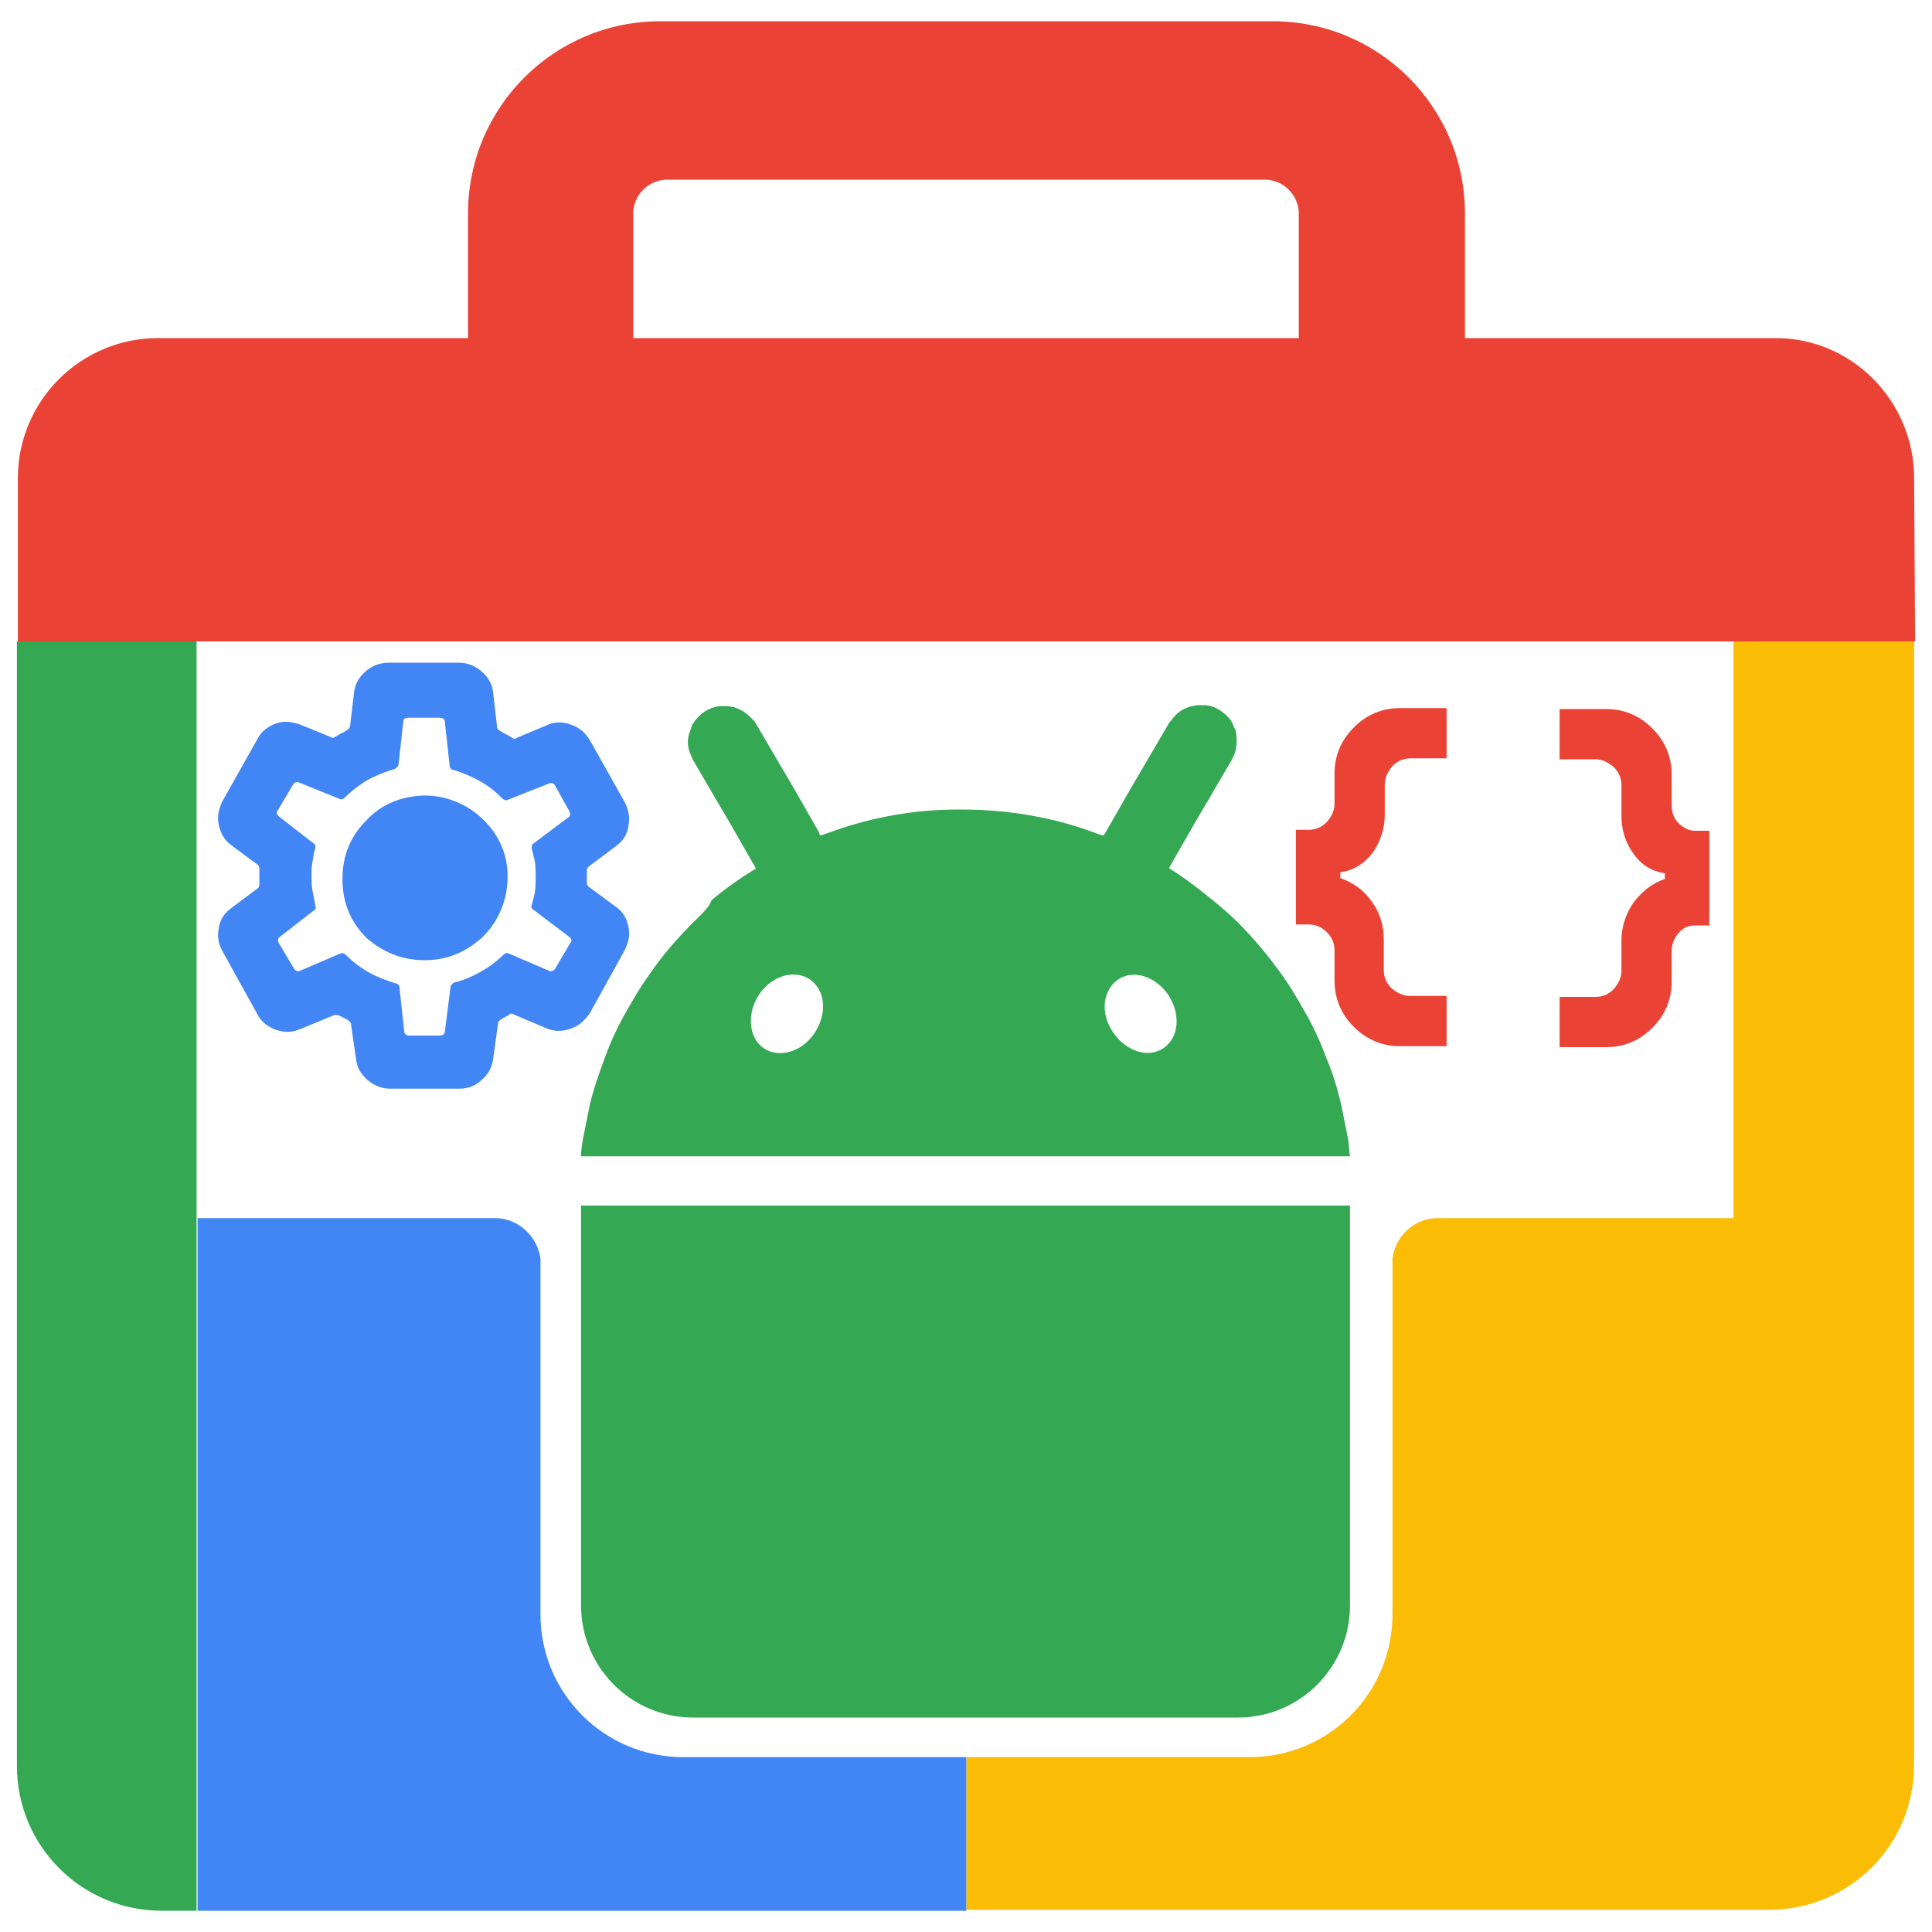
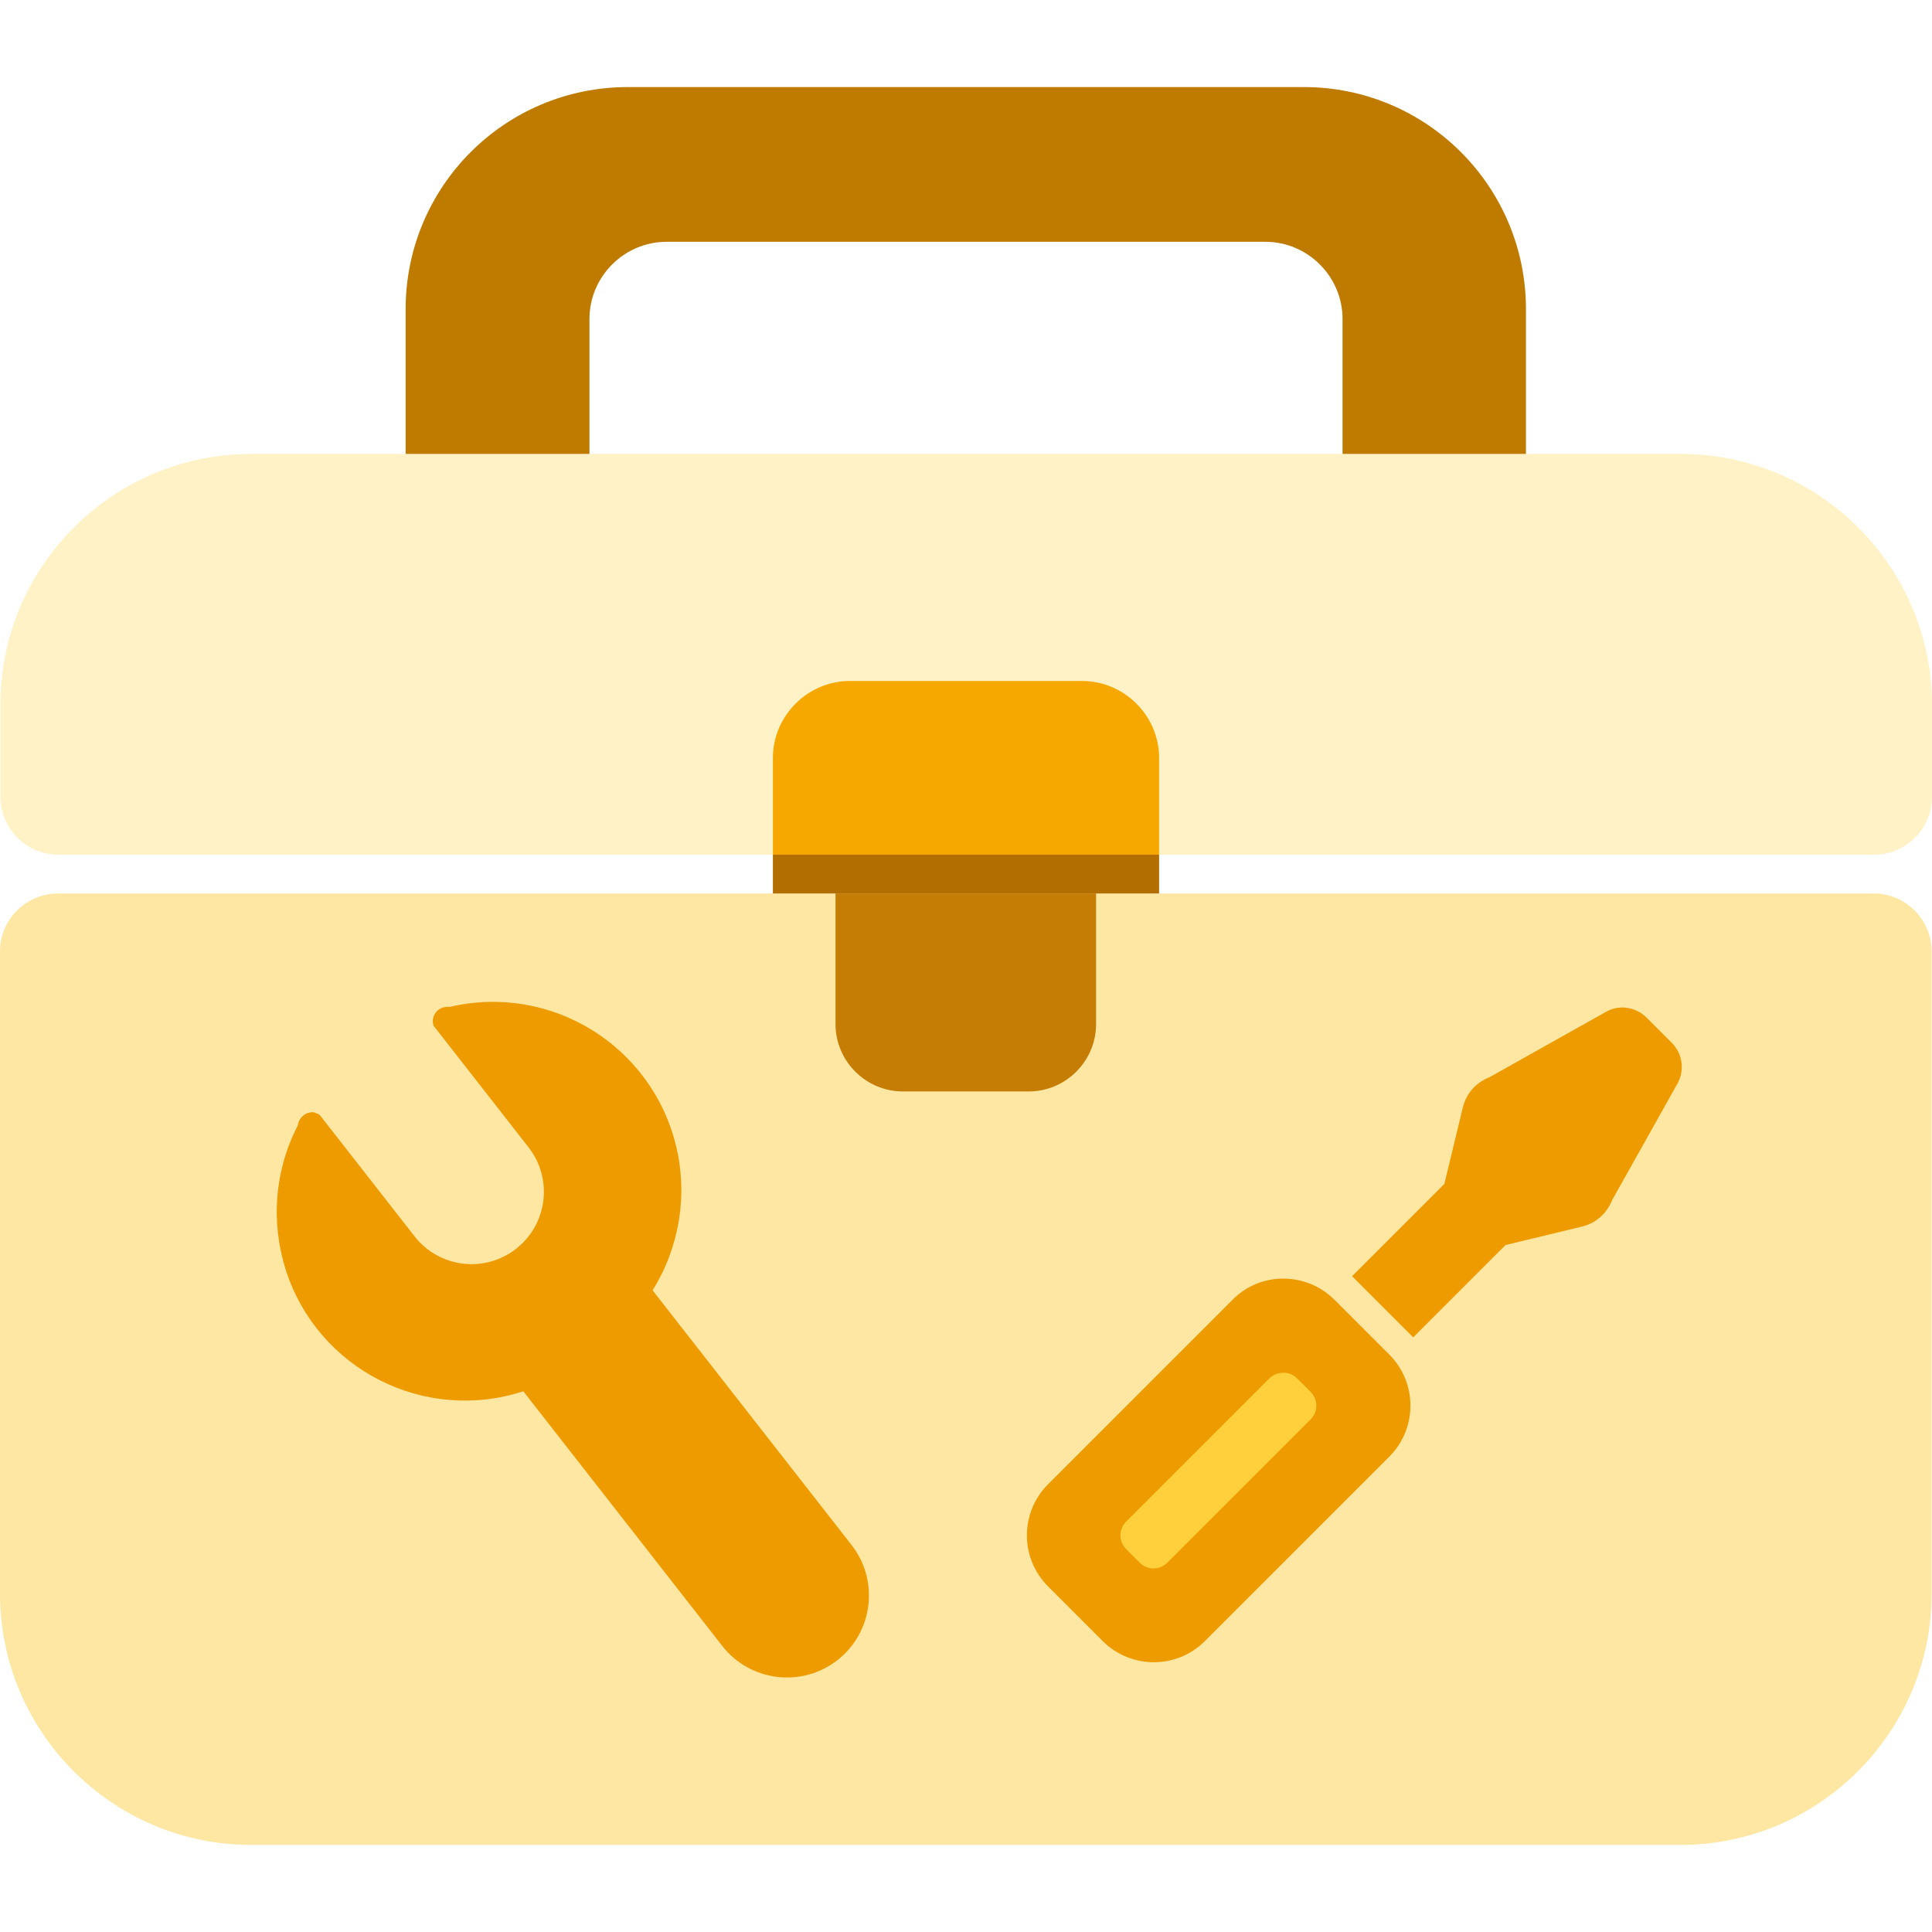
- <svg xmlns="http://www.w3.org/2000/svg" viewBox="0 0 200 200">
-   <g transform="translate(-116.05 -118.9)">
-     <path fill="#4285F4" d="M216.1,300.8h-29.3c-8.2,0-14.8-6.6-14.8-14.8v-36.8c-0.3-2.3-2.3-4.2-4.7-4.2h-30.8v71.7l79.6,0l0,0V300.8z" />
-     <path fill="#34A853" d="M176.2,285.1c0,6.4,5.2,11.6,11.6,11.6h56.4c6.4,0,11.6-5.2,11.6-11.6v-41.4h-79.6V285.1z" />
-     <path fill="#34A853" d="M187.8,214.4c-1.6,1.6-3.1,3.3-4.4,5.2c-1.1,1.5-2,3.1-2.9,4.7c-0.7,1.3-1.3,2.6-1.8,4c-0.6,1.6-1.2,3.3-1.6,5 c-0.2,1-0.4,2-0.6,3c0,0.2-0.1,0.3-0.1,0.5c-0.1,0.6-0.2,1.2-0.2,1.8h79.6c-0.1-0.6-0.1-1.2-0.2-1.8l0,0c0-0.2-0.1-0.3-0.1-0.5 c-0.2-1-0.4-2-0.6-3c-0.4-1.7-0.9-3.4-1.6-5c-0.5-1.4-1.1-2.7-1.8-4c-0.9-1.6-1.8-3.2-2.9-4.7c-1.3-1.8-2.8-3.6-4.4-5.2 c-0.7-0.7-1.4-1.3-2.1-1.9c-1.6-1.3-3.2-2.6-5-3.7c0,0,0-0.1,0-0.1c0.8-1.4,1.6-2.8,2.4-4.2c0.8-1.4,1.6-2.7,2.4-4.1 c0.6-1,1.1-1.9,1.7-2.9c0.1-0.2,0.2-0.5,0.3-0.7c0.2-0.7,0.2-1.4,0.1-2.1c0-0.2-0.1-0.3-0.2-0.5c-0.1-0.2-0.1-0.3-0.2-0.5 c-0.3-0.5-0.7-0.9-1.3-1.3c-0.5-0.3-1-0.5-1.6-0.5c-0.2,0-0.5,0-0.7,0c-0.2,0-0.4,0.1-0.6,0.1c-0.7,0.2-1.3,0.5-1.8,1.1 c-0.2,0.2-0.3,0.4-0.5,0.6c-0.6,1-1.1,1.9-1.7,2.9l-2.4,4.1c-0.8,1.4-1.6,2.8-2.4,4.2c-0.1,0.2-0.2,0.3-0.3,0.5 c-0.1,0-0.2-0.1-0.4-0.1c-4.4-1.7-9.2-2.6-14.3-2.6c-0.1,0-0.3,0-0.4,0c-4.5,0-8.8,0.8-12.8,2.2c-0.5,0.2-0.9,0.3-1.4,0.5 c-0.1-0.1-0.2-0.3-0.2-0.4c-0.8-1.4-1.6-2.8-2.4-4.2c-0.8-1.4-1.6-2.7-2.4-4.1c-0.6-1-1.1-1.9-1.7-2.9c-0.1-0.2-0.3-0.4-0.5-0.6 c-0.5-0.5-1.1-0.9-1.8-1.1c-0.2,0-0.4-0.1-0.6-0.1c-0.2,0-0.5,0-0.7,0c-0.5,0-1.1,0.2-1.6,0.5c-0.5,0.3-1,0.8-1.3,1.3 c-0.1,0.1-0.2,0.3-0.2,0.5c-0.1,0.2-0.1,0.3-0.2,0.5c-0.2,0.7-0.2,1.4,0.1,2.1c0.1,0.2,0.2,0.5,0.3,0.7c0.6,1,1.1,1.9,1.7,2.9 c0.8,1.4,1.6,2.7,2.4,4.1c0.8,1.4,1.6,2.8,2.4,4.2c0,0,0,0,0,0c-1.6,1-3.2,2.1-4.6,3.3C189.5,212.8,188.6,213.6,187.8,214.4z M231.8,220.3c1.6-1.1,3.9-0.3,5.2,1.6c1.3,2,1.1,4.4-0.5,5.5c-1.6,1.1-3.9,0.3-5.2-1.6C229.9,223.8,230.2,221.4,231.8,220.3z M194.6,221.9c1.3-2,3.7-2.7,5.3-1.6c1.6,1.1,1.8,3.5,0.5,5.5h0c-1.3,2-3.7,2.7-5.3,1.6C193.6,226.4,193.3,223.9,194.6,221.9z" />
-     <path fill="#4285F4" d="M160,218.3c2.3,0,4.2-0.8,5.9-2.3c1.8-1.7,2.7-4,2.7-6.4c0-2-0.7-3.8-2-5.3c-1.8-2.1-4.6-3.3-7.4-3 c-2,0.2-3.8,1-5.2,2.5c-1.7,1.7-2.5,3.7-2.5,6.1c0,2.4,0.8,4.4,2.5,6.1C155.6,217.4,157.6,218.3,160,218.3z" />
-     <path fill="#4285F4" d="M142.8,210.8l-2.8,2.1c-0.7,0.5-1.2,1.2-1.3,2.1c-0.2,0.9,0,1.7,0.4,2.4l3.6,6.5c0.4,0.8,1.1,1.3,1.9,1.6 c0.9,0.3,1.7,0.3,2.6-0.1l3.4-1.4c0.2-0.1,0.3,0,0.5,0c0.2,0.1,0.4,0.2,0.6,0.3c0.2,0.1,0.4,0.2,0.5,0.3c0.1,0.1,0.2,0.2,0.2,0.4 l0.5,3.5c0.1,0.9,0.5,1.6,1.2,2.2c0.7,0.6,1.5,0.9,2.3,0.9h7.2c0.9,0,1.7-0.3,2.3-0.9c0.7-0.6,1.1-1.3,1.2-2.2l0.5-3.6 c0-0.2,0.1-0.3,0.2-0.4c0.2-0.1,0.3-0.2,0.5-0.3c0.2-0.1,0.4-0.2,0.5-0.3c0.1-0.1,0.3-0.1,0.4,0l3.3,1.4c0.9,0.4,1.7,0.4,2.6,0.1 c0.9-0.3,1.5-0.9,2-1.6l3.6-6.5c0.4-0.8,0.6-1.6,0.4-2.5c-0.2-0.9-0.6-1.6-1.4-2.1l-2.7-2c-0.1-0.1-0.2-0.2-0.2-0.4v-1.3 c0-0.2,0.1-0.3,0.2-0.4l2.8-2.1c0.7-0.5,1.2-1.2,1.3-2.1c0.2-0.9,0-1.7-0.4-2.5l-3.6-6.4c-0.5-0.8-1.1-1.3-2-1.6 c-0.8-0.3-1.7-0.3-2.5,0.1l-3.1,1.3c-0.1,0.1-0.3,0.1-0.4,0c-0.2-0.1-0.4-0.3-0.7-0.4c-0.2-0.1-0.5-0.3-0.7-0.4 c-0.1-0.1-0.2-0.2-0.2-0.4l-0.4-3.5c-0.1-0.9-0.5-1.6-1.2-2.2c-0.7-0.6-1.5-0.9-2.4-0.9h-7.2c-0.9,0-1.7,0.3-2.4,0.9 c-0.7,0.6-1.1,1.3-1.2,2.2l-0.4,3.4c0,0.2-0.1,0.3-0.2,0.4c-0.2,0.1-0.4,0.3-0.7,0.4c-0.2,0.1-0.5,0.3-0.7,0.4 c-0.1,0.1-0.3,0.1-0.4,0l-3.2-1.3c-0.9-0.3-1.7-0.4-2.5-0.1c-0.8,0.3-1.5,0.8-1.9,1.6l-3.6,6.4c-0.4,0.8-0.6,1.6-0.4,2.5 c0.2,0.9,0.6,1.6,1.3,2.1l2.7,2c0.1,0.1,0.2,0.2,0.2,0.4v1.3C142.9,210.5,142.9,210.7,142.8,210.8z M148.7,212.7 c-0.1-0.6-0.2-1.1-0.3-1.6c-0.1-0.5-0.1-1-0.1-1.5c0-0.5,0-1,0.1-1.5c0.1-0.4,0.1-0.9,0.3-1.4c0-0.2,0-0.4-0.2-0.5l-3.6-2.8 c-0.2-0.2-0.3-0.4-0.1-0.6l1.6-2.7c0.1-0.2,0.4-0.3,0.6-0.2l4.2,1.7c0.2,0.1,0.4,0,0.5-0.1c0.7-0.7,1.5-1.3,2.3-1.8 c0.9-0.5,1.9-0.9,2.9-1.2c0.2-0.1,0.3-0.2,0.4-0.4l0.5-4.5c0-0.3,0.2-0.4,0.5-0.4h3.3c0.3,0,0.5,0.2,0.5,0.4l0.5,4.6 c0,0.2,0.2,0.4,0.4,0.4c1,0.3,1.9,0.7,2.8,1.2c0.9,0.5,1.6,1.1,2.3,1.8c0.1,0.1,0.4,0.2,0.5,0.1l4.3-1.7c0.2-0.1,0.5,0,0.6,0.2 l1.5,2.7c0.1,0.2,0.1,0.5-0.1,0.6l-3.6,2.7c-0.2,0.1-0.2,0.3-0.2,0.5c0.1,0.5,0.2,0.9,0.3,1.3c0.1,0.5,0.1,1.1,0.1,1.7 s0,1.2-0.1,1.7c-0.1,0.4-0.2,0.8-0.3,1.2c-0.1,0.2,0,0.4,0.2,0.5l3.7,2.8c0.2,0.2,0.3,0.4,0.1,0.6l-1.6,2.7 c-0.1,0.2-0.4,0.3-0.6,0.2l-4.2-1.8c-0.2-0.1-0.4,0-0.5,0.1c-0.7,0.7-1.5,1.3-2.4,1.8c-0.9,0.5-1.8,0.9-2.7,1.1 c-0.2,0.1-0.3,0.2-0.4,0.4l-0.6,4.7c0,0.2-0.2,0.4-0.5,0.4h-3.2c-0.3,0-0.5-0.2-0.5-0.4l-0.5-4.6c0-0.2-0.2-0.4-0.4-0.4 c-0.9-0.3-1.8-0.6-2.7-1.1c-0.9-0.5-1.7-1.1-2.5-1.9c-0.1-0.1-0.4-0.2-0.5-0.1l-4.2,1.8c-0.2,0.1-0.5,0-0.6-0.2l-1.6-2.7 c-0.1-0.2-0.1-0.5,0.1-0.6l3.6-2.8C148.7,213.1,148.8,212.9,148.7,212.7z" />
-     <path fill="#EA4335" d="M285.1,212.4c-0.8,1.2-1.2,2.5-1.2,3.9v3.1c0,0.7-0.3,1.3-0.8,1.9c-0.5,0.5-1.1,0.8-1.9,0.8h-3.7v5.2h4.8 c1.9,0,3.5-0.7,4.8-2c1.3-1.3,2-2.9,2-4.8v-3.1c0-0.7,0.2-1.3,0.7-1.9s1.1-0.8,1.7-0.8h1.5v-9.8h-1.5c-0.6,0-1.2-0.3-1.7-0.8 s-0.7-1.1-0.7-1.9v-3.1c0-1.9-0.7-3.5-2-4.8c-1.3-1.3-2.9-2-4.8-2h-4.8v5.2h3.7c0.7,0,1.3,0.3,1.9,0.8c0.5,0.5,0.8,1.1,0.8,1.9v3.1 c0,1.5,0.4,2.8,1.2,3.9c0.8,1.2,1.9,1.9,3.3,2.1v0.6C287.1,210.3,286,211.2,285.1,212.4z" />
-     <path fill="#EA4335" d="M258.2,207.1c0.8-1.2,1.2-2.5,1.2-3.9v-3.1c0-0.7,0.3-1.3,0.8-1.9c0.5-0.5,1.1-0.8,1.9-0.8h3.7v-5.2H261 c-1.9,0-3.5,0.7-4.8,2c-1.3,1.3-2,2.9-2,4.8v3.1c0,0.7-0.3,1.3-0.8,1.9c-0.5,0.5-1.1,0.8-1.9,0.8h-1.3v9.8h1.3 c0.8,0,1.4,0.3,1.9,0.8c0.5,0.5,0.8,1.1,0.8,1.9v3.1c0,1.9,0.7,3.5,2,4.8c1.3,1.3,2.9,2,4.8,2h4.8V222H262c-0.7,0-1.3-0.3-1.9-0.8 c-0.5-0.5-0.8-1.1-0.8-1.9v-3.1c0-1.5-0.4-2.8-1.2-3.9c-0.8-1.2-1.9-2-3.3-2.5v-0.6C256.2,209,257.3,208.3,258.2,207.1z" />
-     <path fill="#34A853" d="M136.5,185.3h-18.7v116.4c0,8.3,6.7,15,15,15h3.6V245V185.3z" />
-     <path fill="#FBBC05" d="M216.1,300.8v15.8l0,0l79.5,0v0h3.6c8.3,0,15-6.7,15-15V185.3l-18.7,0V245h-30.6c-2.4,0-4.4,1.8-4.7,4.2V286 c0,8.2-6.6,14.8-14.8,14.8" />
-     <path fill="#EA4335" d="M314.2,168.4c0-8-6.5-14.6-14.5-14.5l-31.9,0l-0.1,0v-12.9c0-11-8.9-19.9-19.9-19.9h-63.4 c-11,0-19.9,8.9-19.9,19.9v12.9l-32.1,0c-8,0-14.5,6.5-14.5,14.5l0,16.9l177.7,0l18.7,0h0L314.2,168.4z M250.5,153.9l-68.9,0v-12.9 c0-1.9,1.6-3.5,3.5-3.5H247c1.9,0,3.5,1.6,3.5,3.5V153.9z" />
+ <svg xmlns="http://www.w3.org/2000/svg" viewBox="66.9 154.55 478.2 478.2">
+   <path fill="#BF7A00" d="M167.3,274.1v-43c0-30.4,24.6-55,55-55h167.3c30.4,0,55,24.6,55,55v43h-45.4v-40.6c0-10.5-8.6-19.1-19.1-19.1H231.9c-10.5,0-19.1,8.6-19.1,19.1v40.6H167.3z" />
+   <path fill="#FFF2C6" d="M129.1,266.9h353.8c34.3,0,62.2,27.9,62.2,62.2v22.7c0,7.9-6.5,14.3-14.3,14.3H81.3c-7.9,0-14.3-6.5-14.3-14.3v-22.7C66.9,294.8,94.8,266.9,129.1,266.9z" />
+   <path fill="#FDE7A2" d="M81.3,375.7h449.4c7.9,0,14.3,6.5,14.3,14.3v159c0,34.3-27.9,62.2-62.2,62.2H129.1c-34.3,0-62.2-27.9-62.2-62.2V390C66.9,382.1,73.4,375.7,81.3,375.7z" />
+   <path fill="#F6A800" d="M277.3,323.1h57.4c10.5,0,19.1,8.6,19.1,19.1v23.9h-95.6v-23.9C258.2,331.7,266.8,323.1,277.3,323.1z" />
+   <path fill="#B36E00" d="M258.2,366.1h95.6v9.6h-95.6z" />
+   <path fill="#C67D05" d="M273.7,375.7h64.5V408c0,9.2-7.5,16.7-16.7,16.7h-31.1c-9.2,0-16.7-7.5-16.7-16.7V375.7z" />
+   <path fill="#EE9B00" transform="translate(168 304) rotate(-38)" d="M-95.2,86.1l0,38.2c0,9.9,8,17.9,17.9,17.9s17.9-8,17.9-17.9l0-38.2c0.7-1.9,2.8-2.8,4.6-2.1c0.5,0.2,1,0.5,1.4,0.9c23.4,10.8,33.6,38.4,22.9,61.8c-5.2,11.3-14.7,20.1-26.5,24.4l0,80c0,11.2-9.1,20.3-20.3,20.3c-11.2,0-20.3-9.1-20.3-20.3l0-80c-24.2-8.8-36.7-35.5-27.9-59.7c4.3-11.7,13-21.3,24.4-26.5c1.4-1.4,3.6-1.5,5.1-0.2C-95.7,85.2-95.4,85.6-95.2,86.1z" />
+   <g transform="translate(302 358) rotate(45)">
+     <path fill="#EE9B00" d="M151,16.3h19.1c9.9,0,17.9,8,17.9,17.9v64.5c0,9.9-8,17.9-17.9,17.9H151c-9.9,0-17.9-8-17.9-17.9V34.2C133,24.3,141.1,16.3,151,16.3z" />
+     <path fill="#FFD03B" d="M158.1,36.6h4.8c2.6,0,4.8,2.1,4.8,4.8v50.2c0,2.6-2.1,4.8-4.8,4.8h-4.8c-2.6,0-4.8-2.1-4.8-4.8V41.4C153.4,38.8,155.5,36.6,158.1,36.6z" />
+     <path fill="#EE9B00" d="M149.8,9.1h21.5v-32.3l10.2-16.7c1.8-3,2-6.6,0.6-9.8l-9-32c-1.1-3.6-4.4-6-8.1-6h-8.8c-3.7,0-7.1,2.4-8.1,6l-9,32c-1.4,3.2-1.2,6.8,0.6,9.8l10.2,16.7V9.1z" />
  </g>
</svg>
